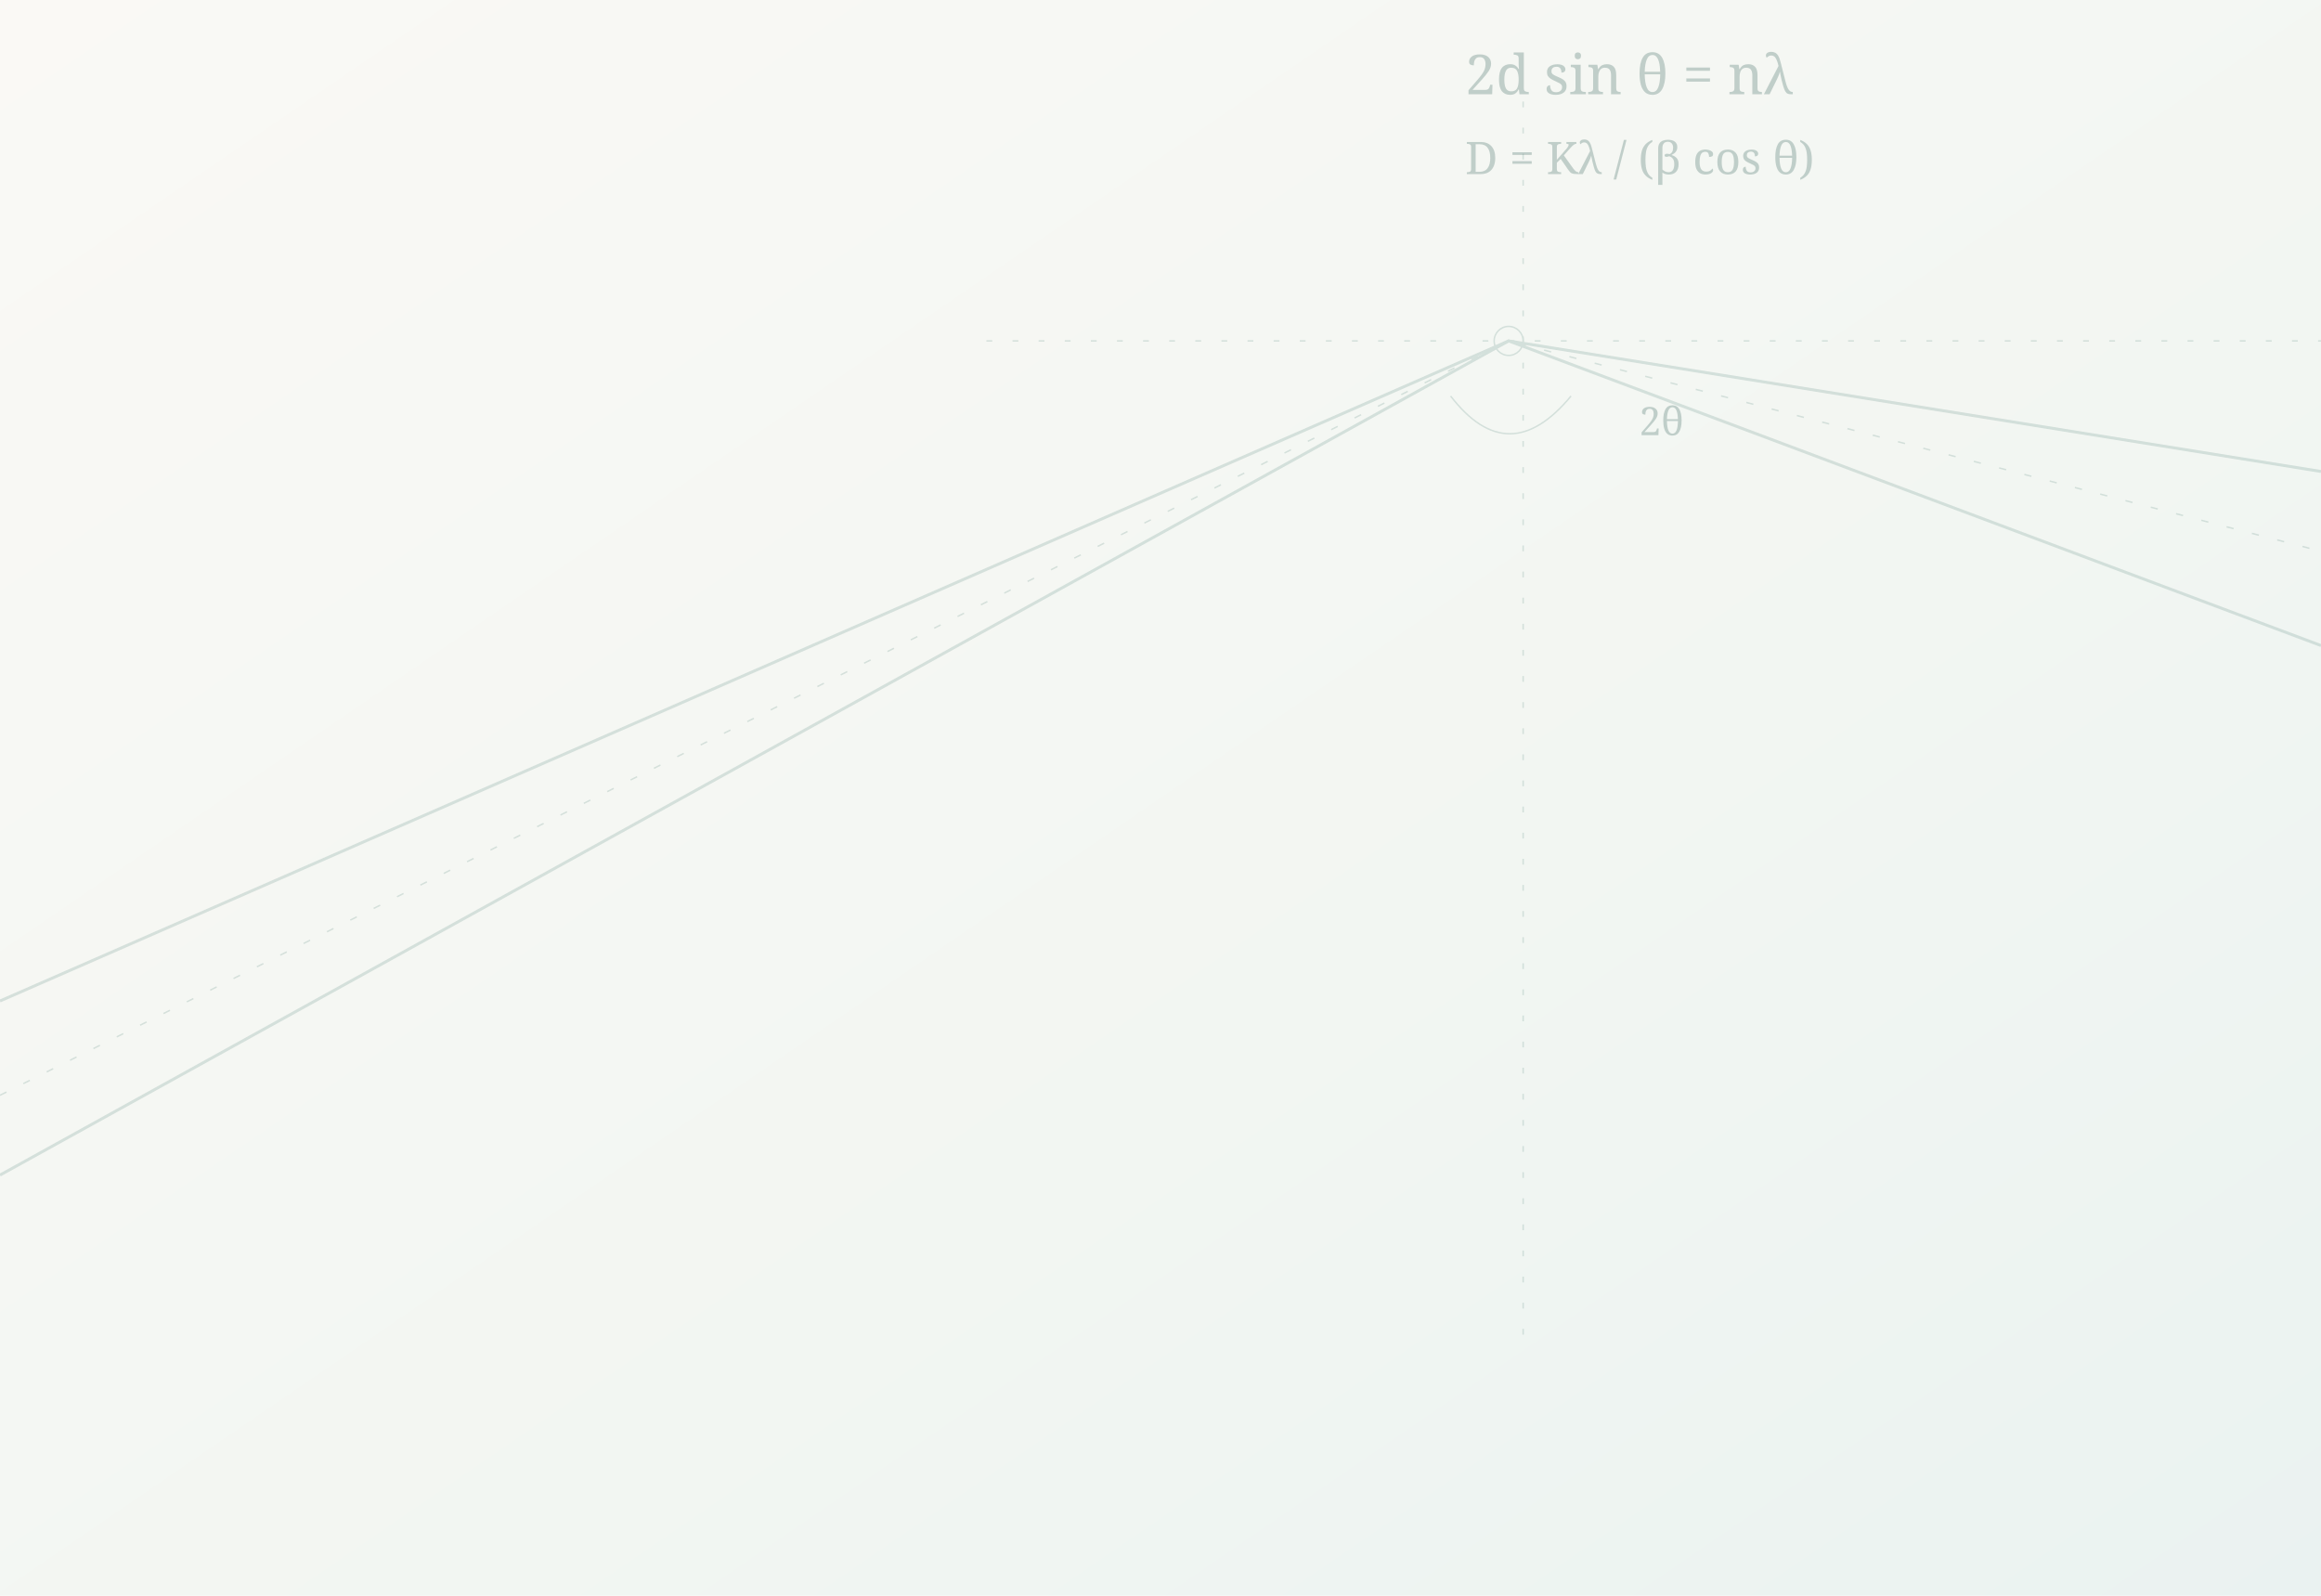
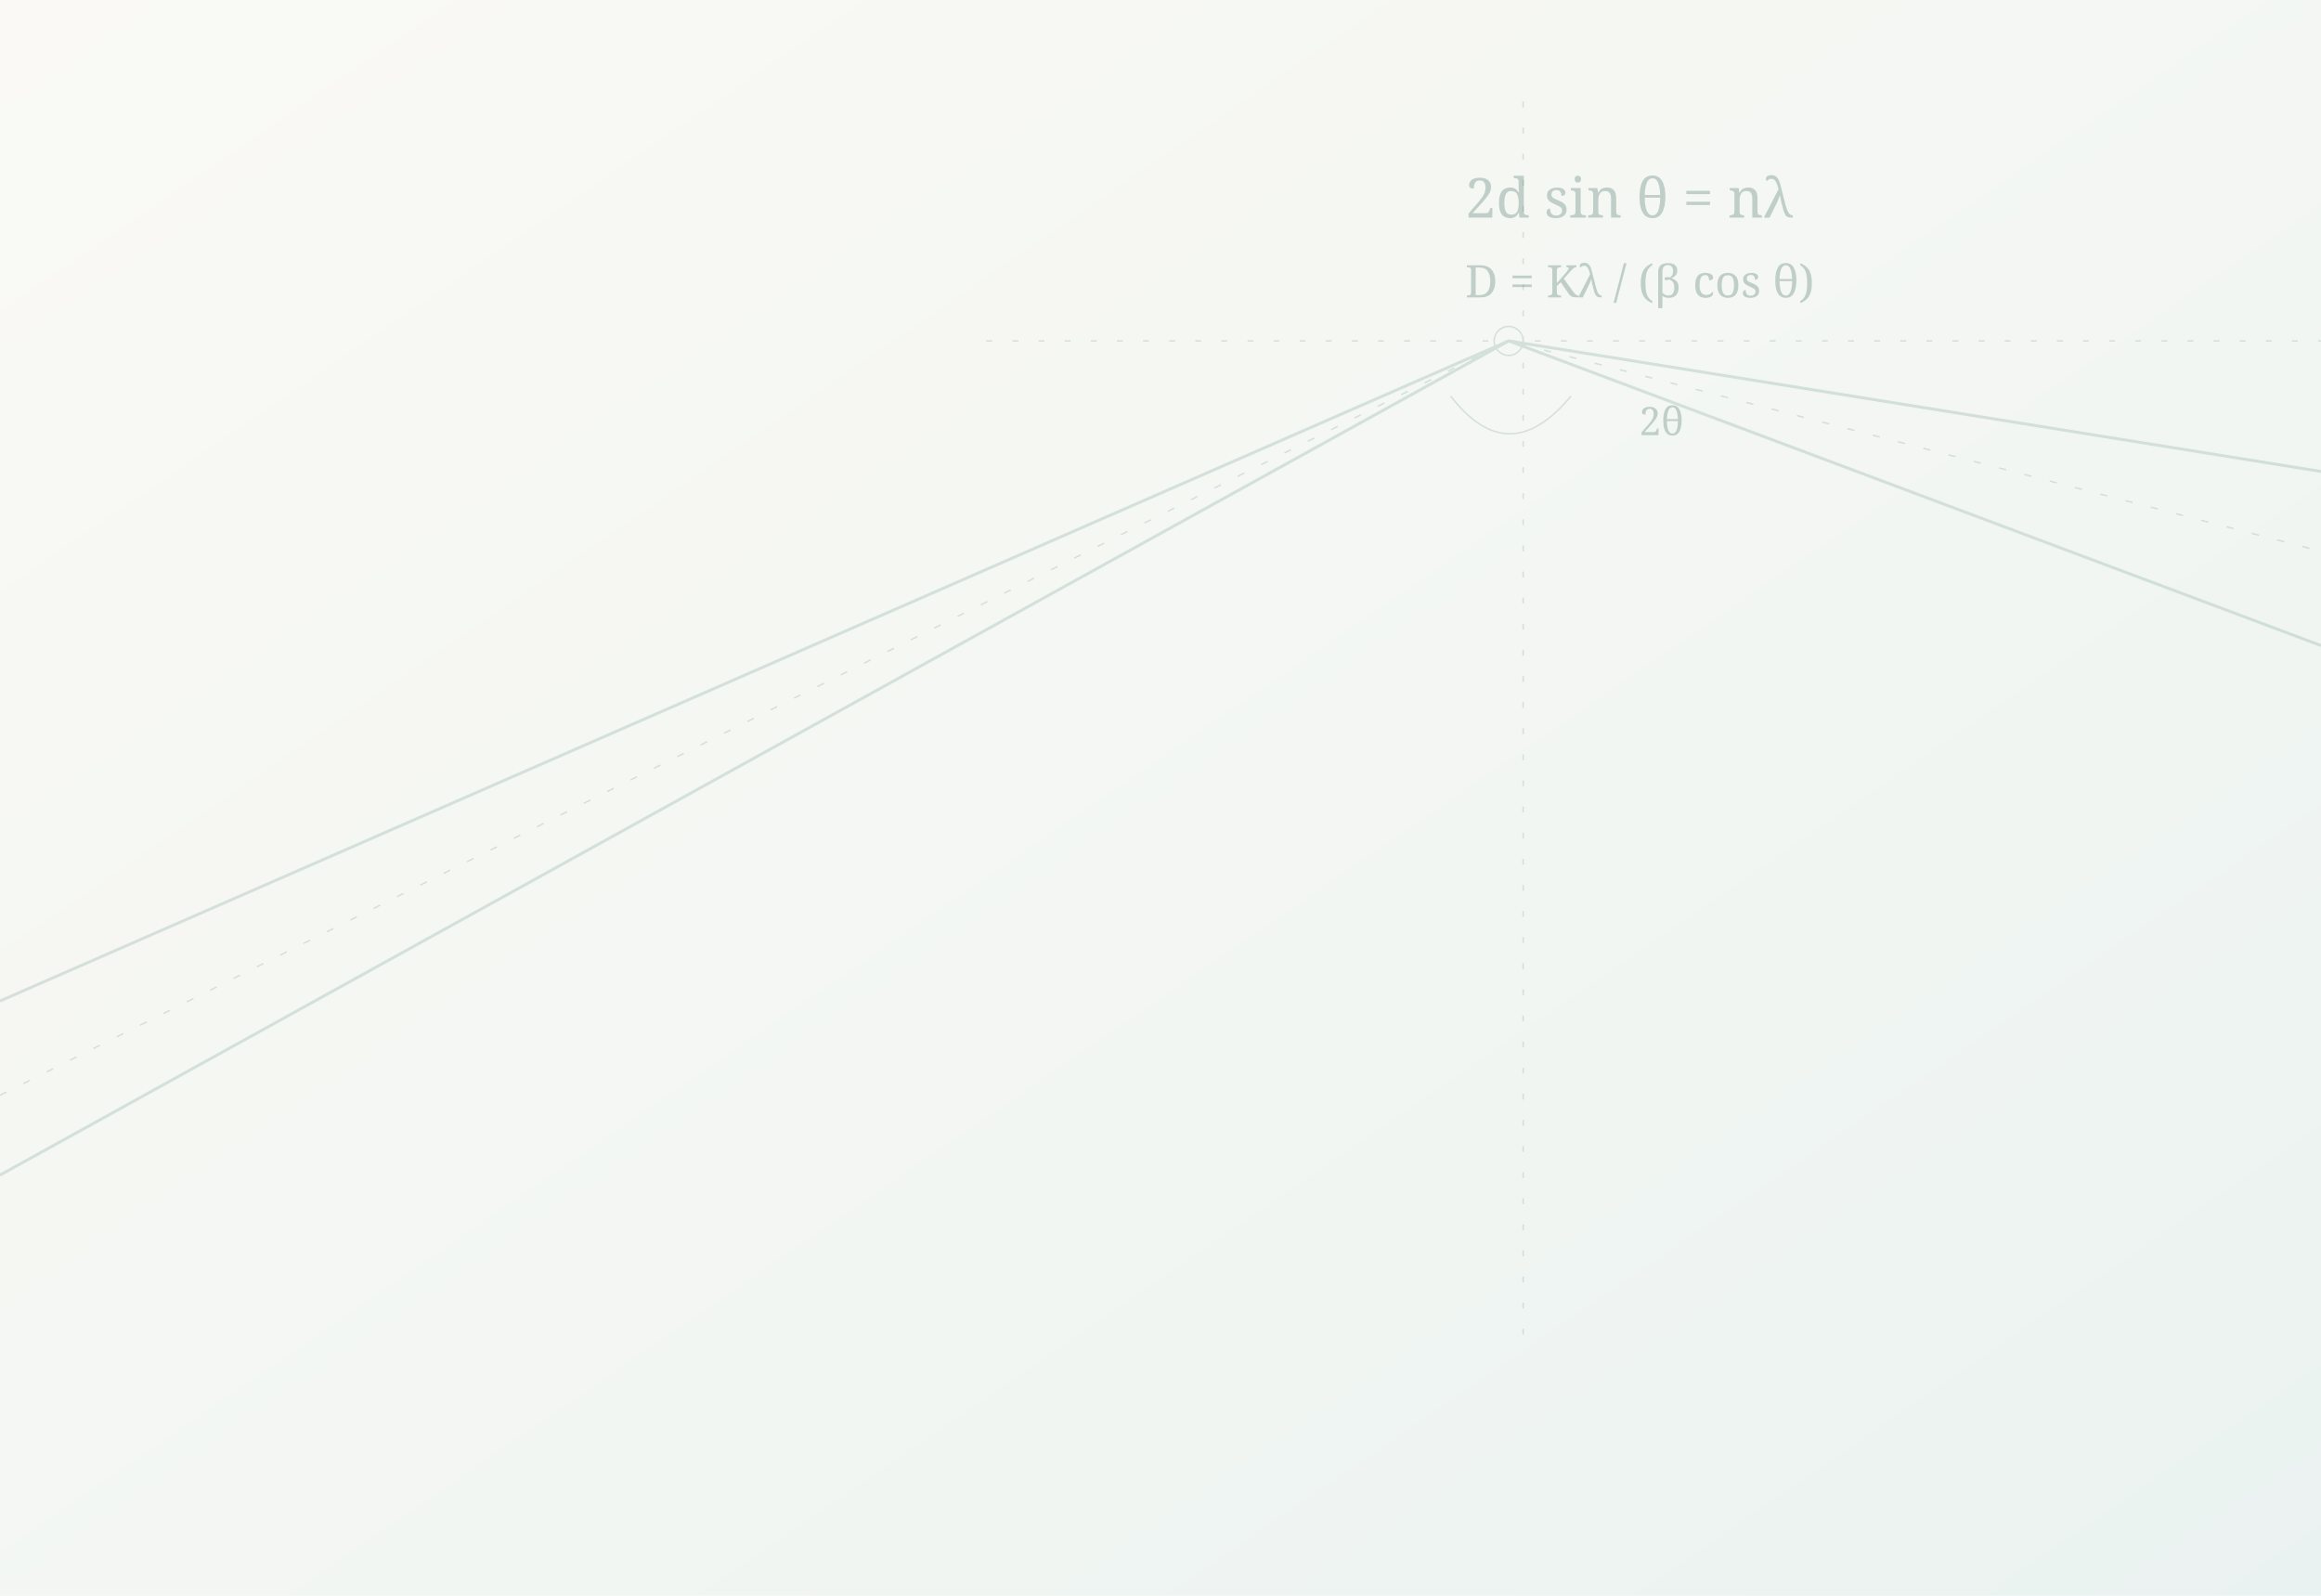
<svg xmlns="http://www.w3.org/2000/svg" viewBox="0 0 1600 1100" preserveAspectRatio="xMidYMid slice">
  <defs>
    <linearGradient id="paper" x2="1" y2="1">
      <stop stop-color="#faf9f5" />
      <stop offset=".6" stop-color="#f2f6f2" />
      <stop offset="1" stop-color="#eaf2f1" />
    </linearGradient>
  </defs>
  <rect width="1600" height="1100" fill="url(#paper)" />
  <g opacity=".22" stroke="#5e8b82" fill="none">
    <path d="M0 690 1040 235 1600 445" stroke-width="2" />
    <path d="M0 810 1040 235 1600 325" stroke-width="2" />
    <path d="M0 755 1040 235 1600 380" stroke-width="1" stroke-dasharray="5 13" />
    <path d="M1050 70V920M680 235H1600" stroke-width="1" stroke-dasharray="4 14" />
    <circle cx="1040" cy="235" r="10" />
    <path d="M1000 273 Q1040 325 1083 273" />
  </g>
  <g fill="#50766f" font-family="Georgia, serif" opacity=".32">
-     <text x="1010" y="65" font-size="38">2d sin θ = nλ</text>
-     <text x="1010" y="120" font-size="31">D = Kλ / (β cos θ)</text>
+     <text x="1010" y="150" font-size="38">2d sin θ = nλ</text>
+     <text x="1010" y="205" font-size="31">D = Kλ / (β cos θ)</text>
    <text x="1130" y="300" font-size="27">2θ</text>
  </g>
</svg>
